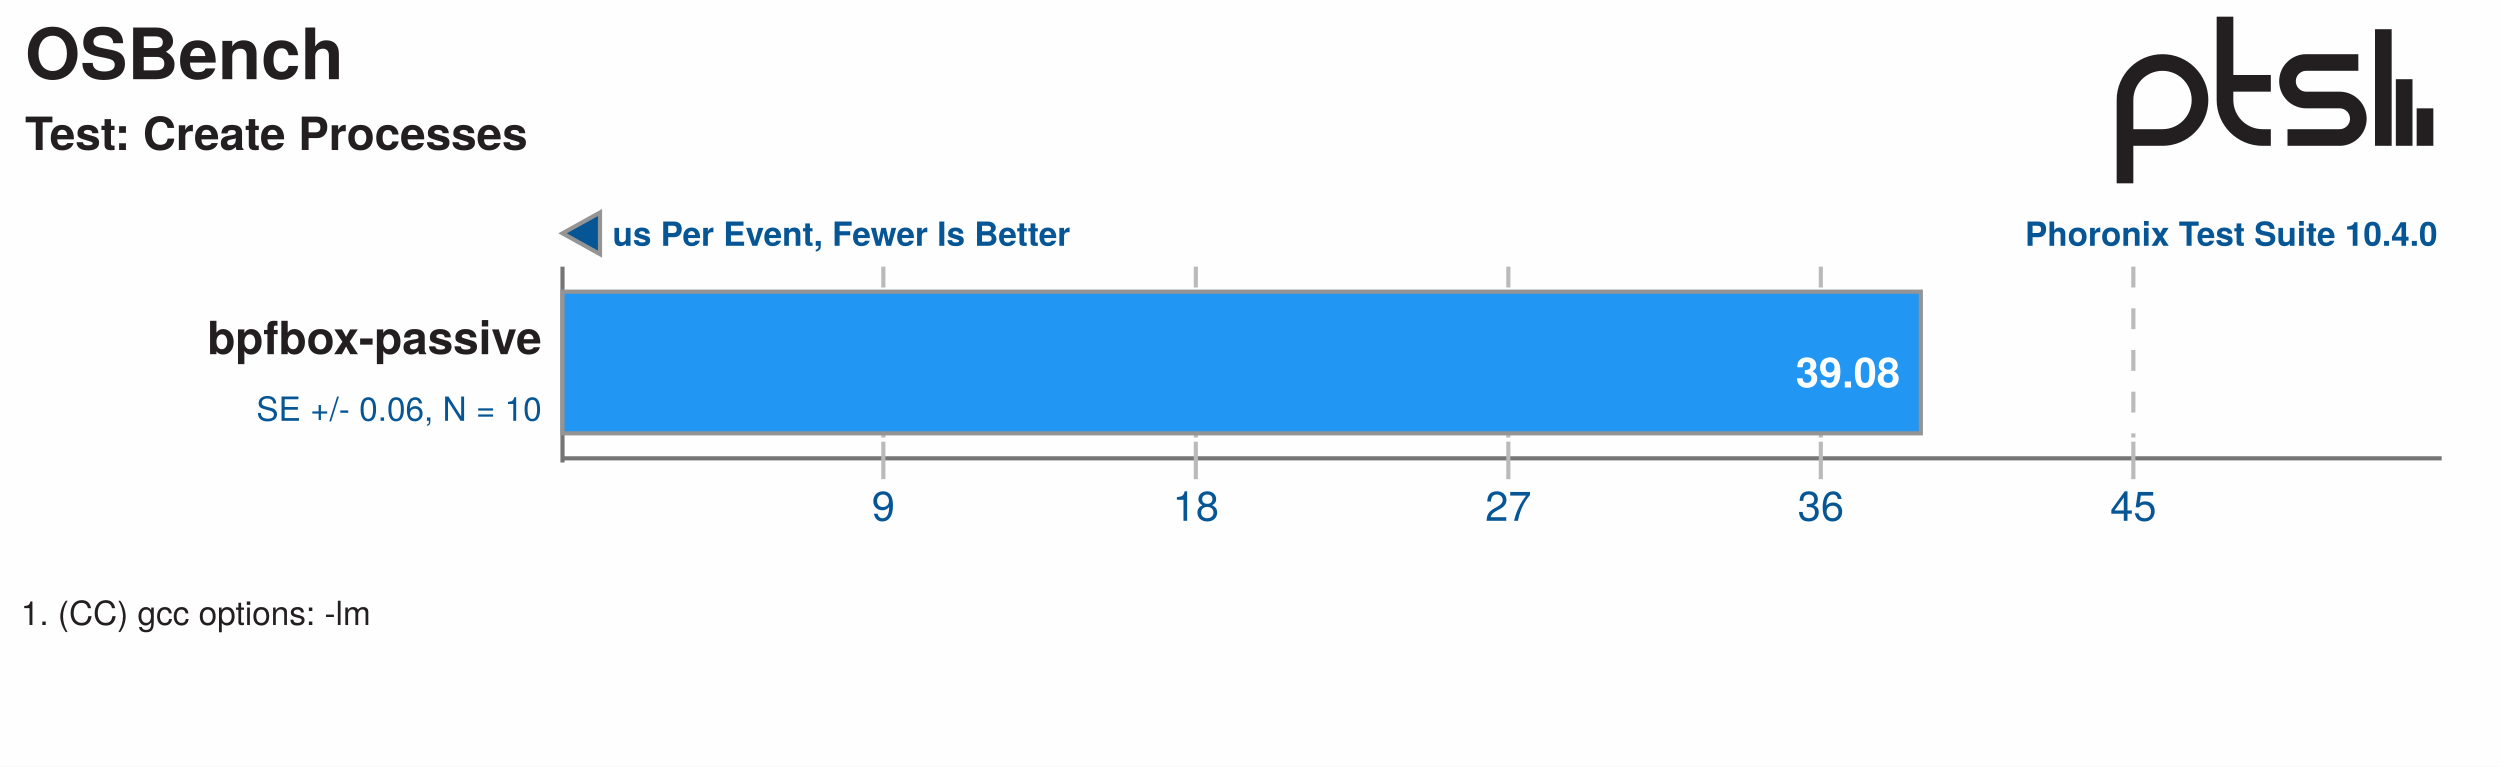
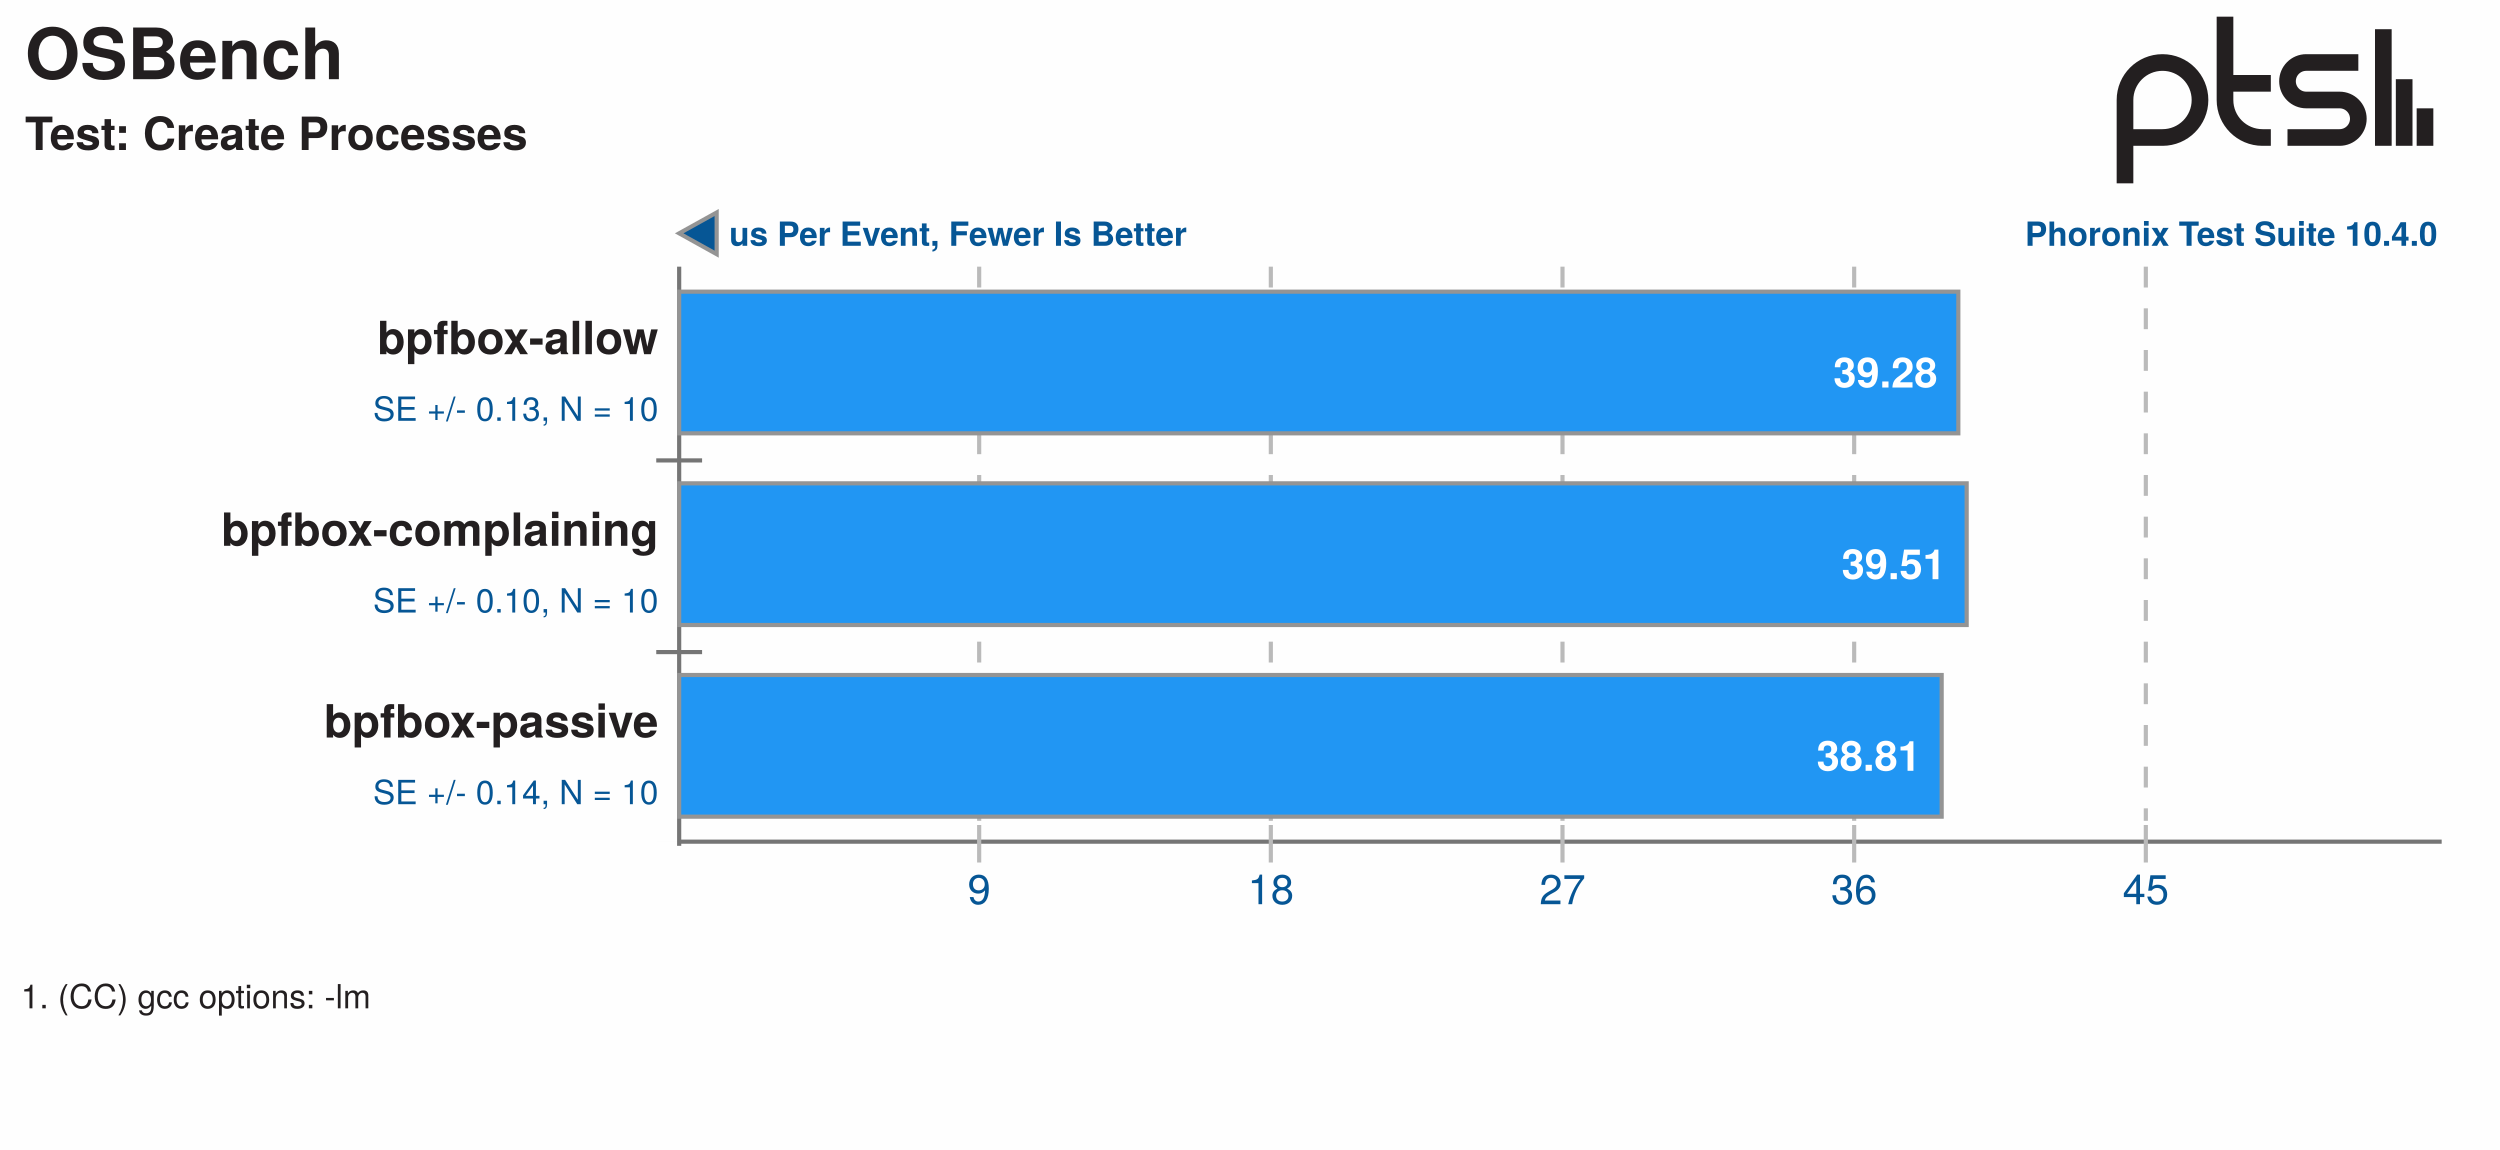
- <svg xmlns="http://www.w3.org/2000/svg" xmlns:xlink="http://www.w3.org/1999/xlink" version="1.1" font-family="sans-serif, droid-sans, helvetica, verdana, tahoma" viewbox="0 0 600 184" width="600" height="184" preserveAspectRatio="xMinYMin meet">
-   <rect x="0" y="0" width="600" height="184" fill="#FEFEFE" />
+ <svg xmlns="http://www.w3.org/2000/svg" xmlns:xlink="http://www.w3.org/1999/xlink" version="1.1" font-family="sans-serif, droid-sans, helvetica, verdana, tahoma" viewbox="0 0 600 276" width="600" height="276" preserveAspectRatio="xMinYMin meet">
+   <rect x="0" y="0" width="600" height="276" fill="#FEFEFE" />
  <g stroke="#757575" stroke-width="1">
-     <line x1="135" y1="64" x2="135" y2="111" />
-     <line x1="135" y1="110" x2="586" y2="110" />
+     <line x1="163" y1="64" x2="163" y2="203" />
+     <line x1="163" y1="202" x2="586" y2="202" />
  </g>
  <text x="585" y="59" font-size="8" fill="#065695" text-anchor="end" font-weight="bold">Phoronix Test Suite 10.4.0</text>
-   <polygon points="135,56 144,61 144,51" fill="#065695" stroke="#949494" stroke-width="1" />
-   <text x="147" y="59" font-size="8" font-weight="bold" fill="#065695" text-anchor="start">us Per Event, Fewer Is Better</text>
+   <polygon points="163,56 172,61 172,51" fill="#065695" stroke="#949494" stroke-width="1" />
+   <text x="175" y="59" font-size="8" font-weight="bold" fill="#065695" text-anchor="start">us Per Event, Fewer Is Better</text>
  <a xlink:href="https://openbenchmarking.org/test/pts/osbench" target="_blank">
    <text x="6" y="19" font-size="17" fill="#231f20" text-anchor="start" font-weight="bold">OSBench</text>
  </a>
  <text x="6" y="36" font-size="11" font-weight="bold" fill="#231f20" text-anchor="start">Test: Create Processes</text>
  <path d="m74 22v9m-5-16v16m-5-28v28m-23-2h12.5c2.485 0 4.5-2.015 4.5-4.5s-2.015-4.5-4.5-4.5h-8c-2.485 0-4.5-2.015-4.5-4.5s2.015-4.5 4.5-4.5h12.5m-21 5h-11m11 13h-2c-4.971 0-9-4.029-9-9v-20m-24 40v-20c0-4.971 4.029-9 9-9 4.971 0 9 4.029 9 9s-4.029 9-9 9h-9" stroke="#231f20" stroke-width="4" fill="none" transform="translate(508,4)" />
+   <line x1="163" y1="110" x2="163" y2="202" stroke="#757575" stroke-width="11" stroke-dasharray="1,45" />
  <g font-size="11" fill="#231f20" font-weight="bold">
-     <text x="130" y="85" text-anchor="end">bpfbox-passive</text>
+     <text x="158" y="85" text-anchor="end">bpfbox-allow</text>
+     <text x="158" y="131" text-anchor="end">bpfbox-complaining</text>
+     <text x="158" y="177" text-anchor="end">bpfbox-passive</text>
  </g>
  <g font-size="10" fill="#065695" text-anchor="middle">
-     <text x="212" y="125">9</text>
-     <text x="287" y="125">18</text>
-     <text x="362" y="125">27</text>
-     <text x="437" y="125">36</text>
-     <text x="512" y="125">45</text>
+     <text x="235" y="217">9</text>
+     <text x="305" y="217">18</text>
+     <text x="375" y="217">27</text>
+     <text x="445" y="217">36</text>
+     <text x="515" y="217">45</text>
  </g>
  <g stroke="#BABABA" stroke-width="1">
-     <line x1="212" y1="64" x2="212" y2="105" stroke-dasharray="5,5" />
-     <line x1="212" y1="106" x2="212" y2="115" />
-     <line x1="287" y1="64" x2="287" y2="105" stroke-dasharray="5,5" />
-     <line x1="287" y1="106" x2="287" y2="115" />
-     <line x1="362" y1="64" x2="362" y2="105" stroke-dasharray="5,5" />
-     <line x1="362" y1="106" x2="362" y2="115" />
-     <line x1="437" y1="64" x2="437" y2="105" stroke-dasharray="5,5" />
-     <line x1="437" y1="106" x2="437" y2="115" />
-     <line x1="512" y1="64" x2="512" y2="105" stroke-dasharray="5,5" />
-     <line x1="512" y1="106" x2="512" y2="115" />
+     <line x1="235" y1="64" x2="235" y2="197" stroke-dasharray="5,5" />
+     <line x1="235" y1="198" x2="235" y2="207" />
+     <line x1="305" y1="64" x2="305" y2="197" stroke-dasharray="5,5" />
+     <line x1="305" y1="198" x2="305" y2="207" />
+     <line x1="375" y1="64" x2="375" y2="197" stroke-dasharray="5,5" />
+     <line x1="375" y1="198" x2="375" y2="207" />
+     <line x1="445" y1="64" x2="445" y2="197" stroke-dasharray="5,5" />
+     <line x1="445" y1="198" x2="445" y2="207" />
+     <line x1="515" y1="64" x2="515" y2="197" stroke-dasharray="5,5" />
+     <line x1="515" y1="198" x2="515" y2="207" />
  </g>
  <g stroke="#949494" stroke-width="1">
-     <rect x="135" y="70" height="34" width="326" fill="#2196f3" />
+     <rect x="163" y="70" height="34" width="307" fill="#2196f3" />
+     <rect x="163" y="116" height="34" width="309" fill="#2196f3" />
+     <rect x="163" y="162" height="34" width="303" fill="#2196f3" />
  </g>
  <g font-size="8" fill="#065695" text-anchor="end">
-     <text y="101" x="130">SE +/- 0.06, N = 10</text>
+     <text y="101" x="158">SE +/- 0.13, N = 10</text>
+     <text y="147" x="158">SE +/- 0.10, N = 10</text>
+     <text y="193" x="158">SE +/- 0.14, N = 10</text>
  </g>
  <g font-size="10" fill="#FFFFFF" font-weight="bold" text-anchor="end">
-     <text x="456" y="93">39.08</text>
+     <text x="465" y="93">39.28</text>
+     <text x="467" y="139">39.51</text>
+     <text x="461" y="185">38.81</text>
  </g>
-   <text x="5" y="150" font-size="8" fill="#231f20" text-anchor="start">1. (CC) gcc options: -lm</text>
+   <text x="5" y="242" font-size="8" fill="#231f20" text-anchor="start">1. (CC) gcc options: -lm</text>
</svg>
